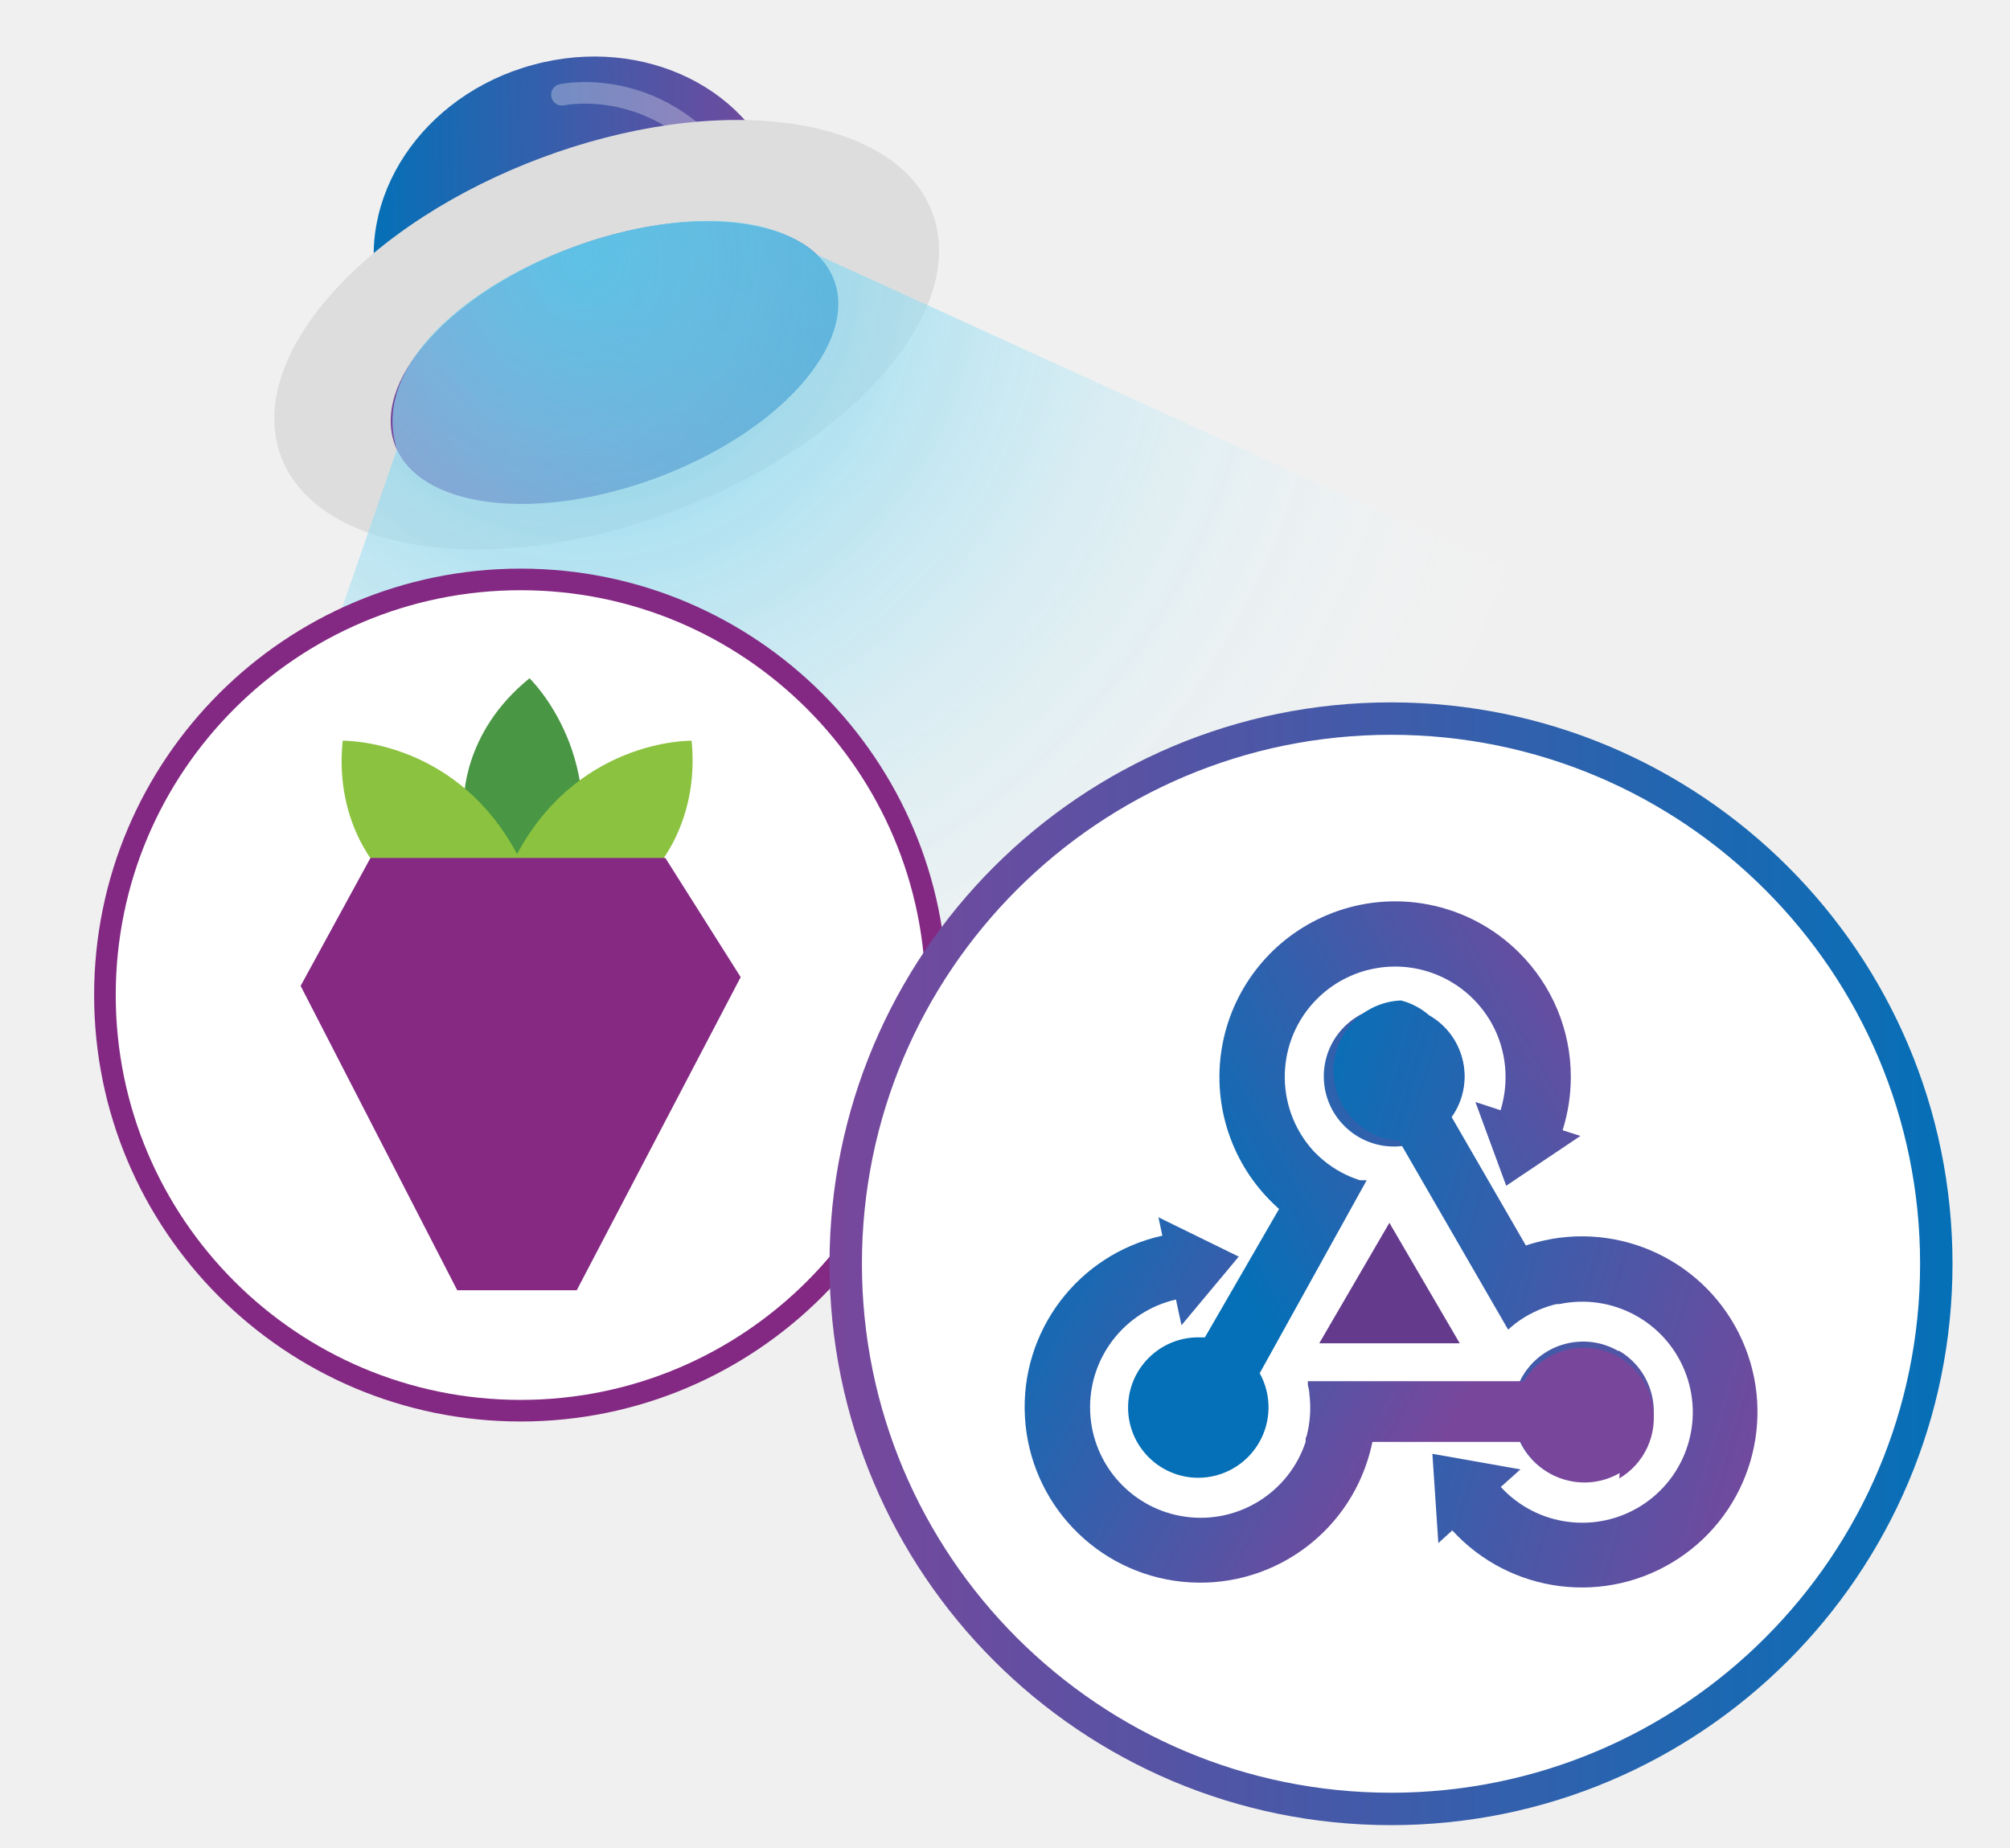
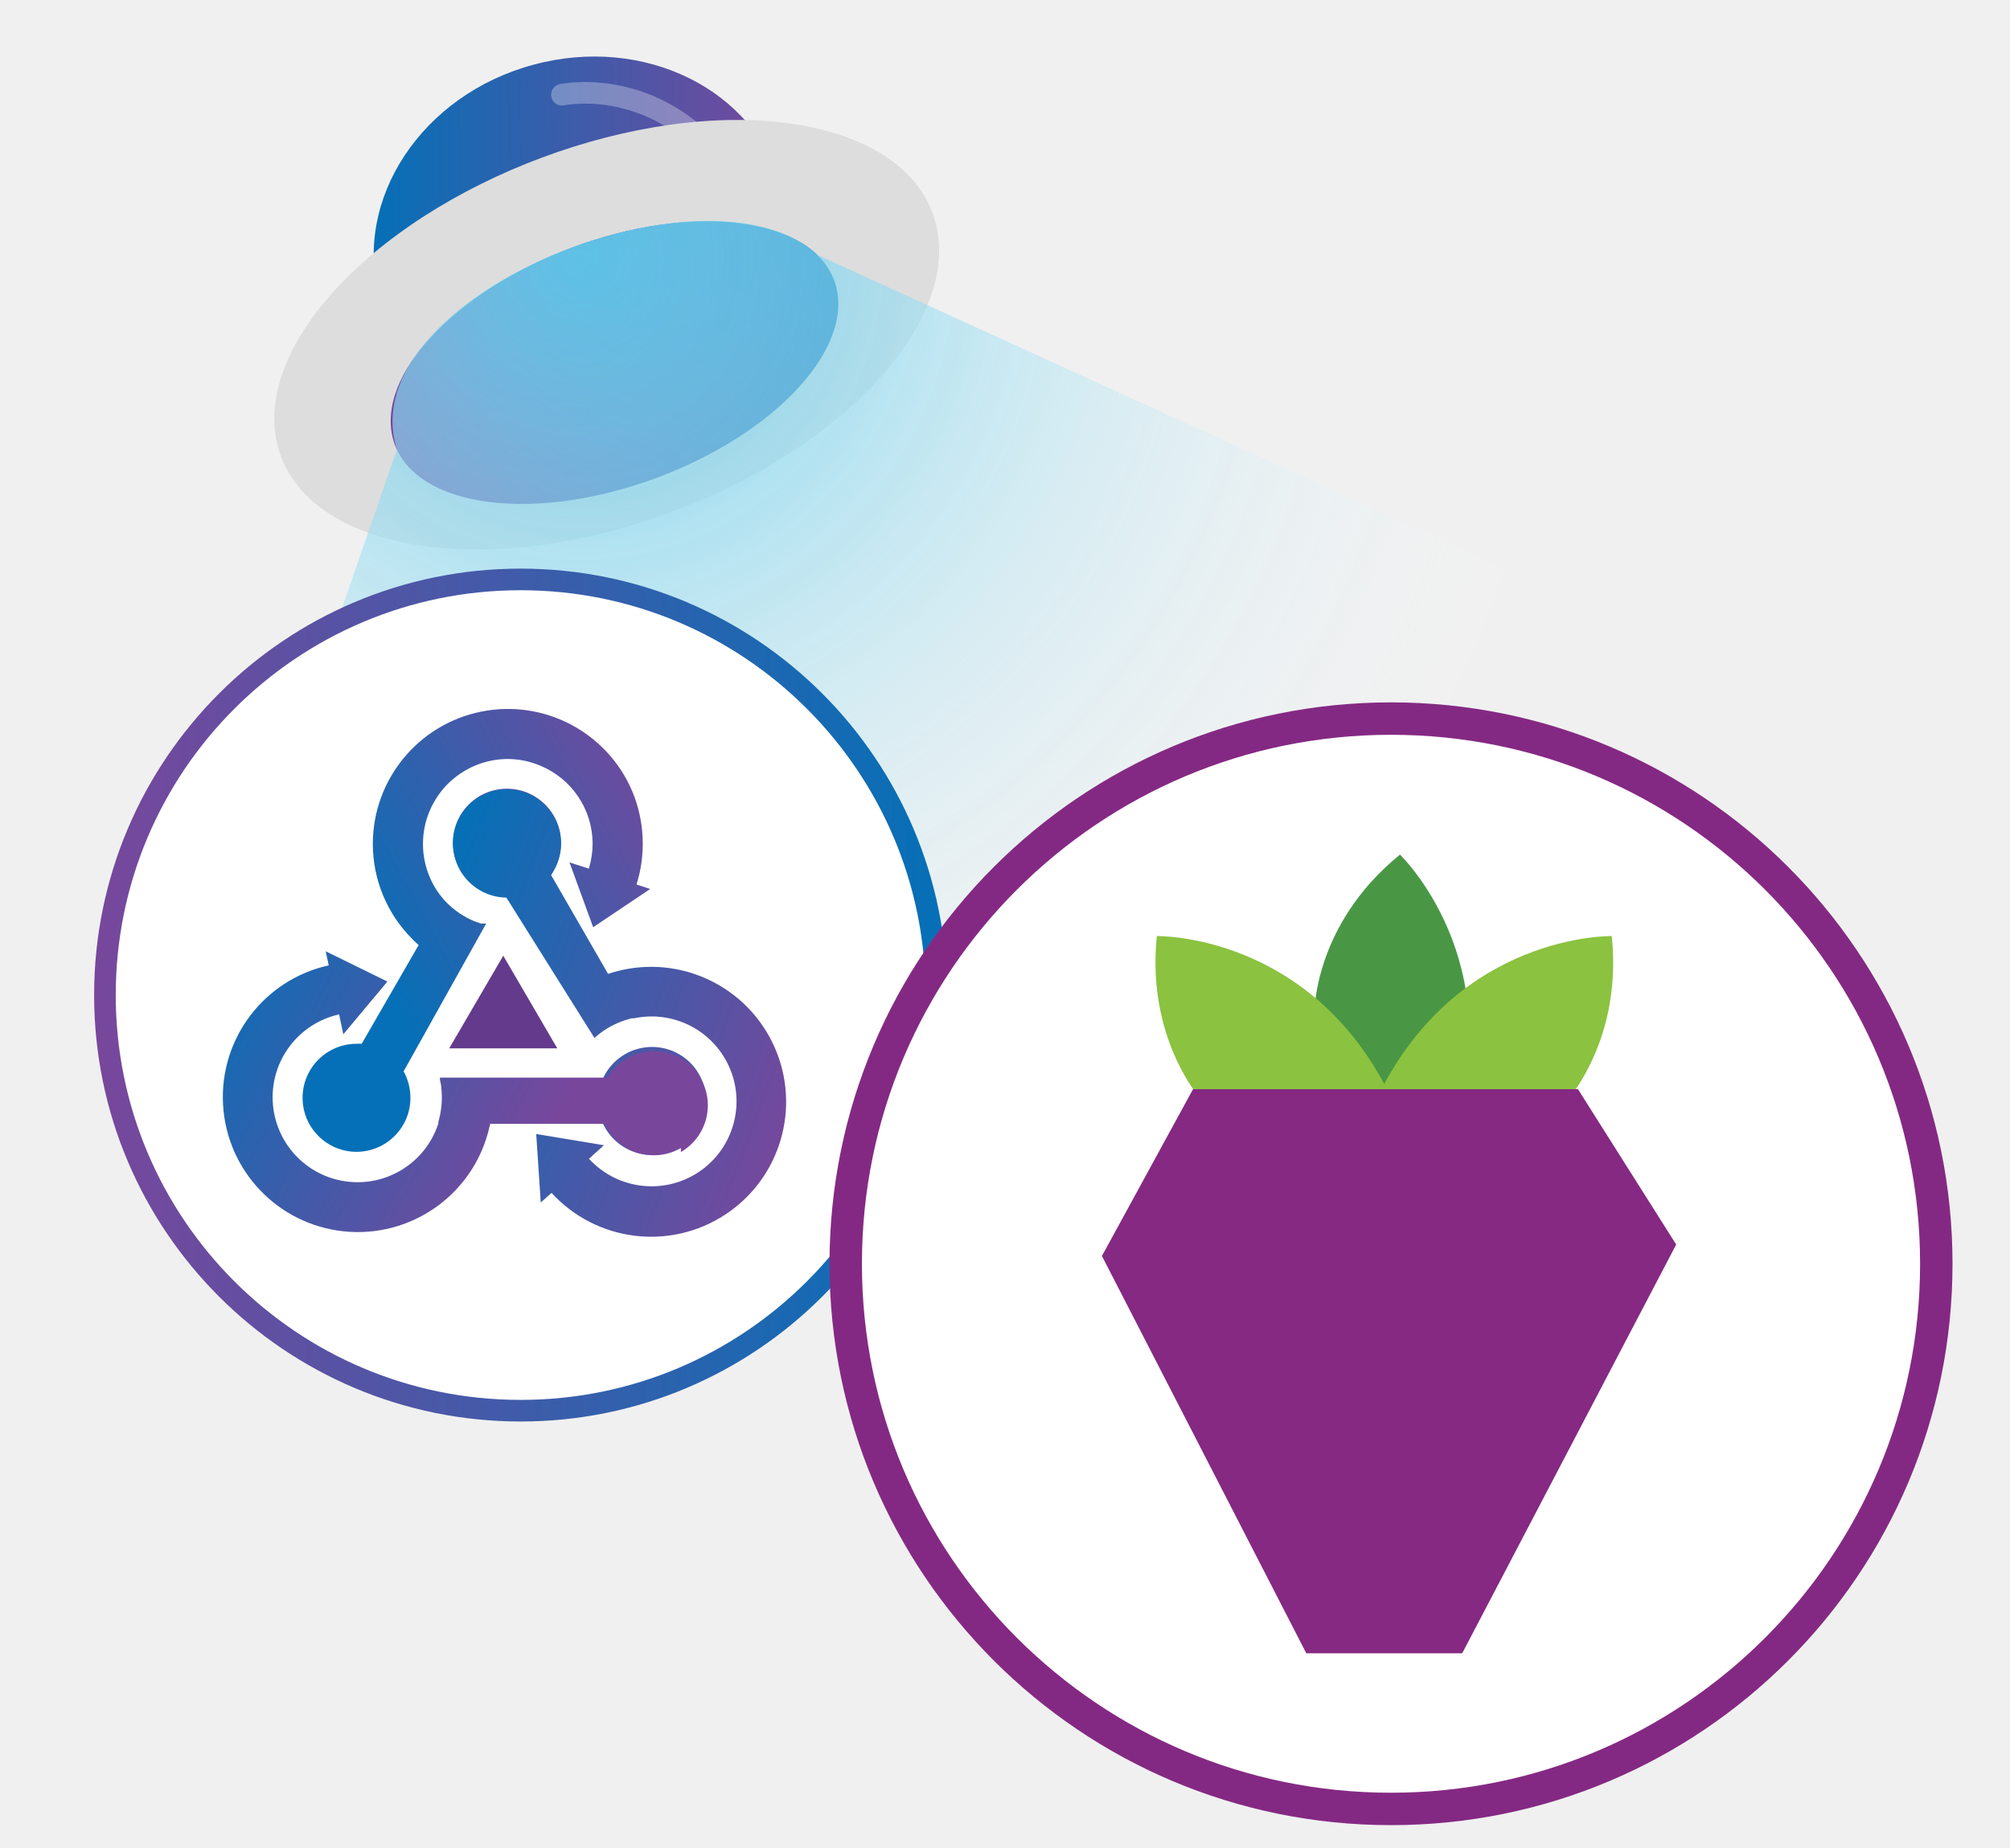
<svg xmlns="http://www.w3.org/2000/svg" xmlns:xlink="http://www.w3.org/1999/xlink" id="Layer_1" data-name="Layer 1" viewBox="0 0 186 171">
  <defs>
-     <style>.cls-1{fill:url(#linear-gradient);}.cls-2{fill:none;stroke:#fff;stroke-linecap:round;opacity:0.3;}.cls-2,.cls-6,.cls-7{stroke-miterlimit:10;}.cls-2,.cls-6{stroke-width:2px;}.cls-3{fill:#ddd;}.cls-4{fill:url(#linear-gradient-2);}.cls-5{opacity:0.9;fill:url(#radial-gradient);}.cls-6,.cls-7{fill:#fff;}.cls-6{stroke:#842983;}.cls-7{stroke-width:3px;stroke:url(#linear-gradient-3);}.cls-8{fill:url(#linear-gradient-4);}.cls-9{fill:url(#linear-gradient-5);}.cls-10{fill:url(#linear-gradient-6);}.cls-11{fill:#643a8c;}.cls-12{fill:#499744;}.cls-13{fill:#8bc23f;}.cls-14{fill:#852983;}</style>
+     <style>.cls-1{fill:url(#linear-gradient);}.cls-2{fill:none;stroke:#fff;stroke-linecap:round;opacity:0.3;}.cls-2,.cls-6,.cls-7{stroke-miterlimit:10;}.cls-2,.cls-6{stroke-width:2px;}.cls-3{fill:#ddd;}.cls-4{fill:url(#linear-gradient-2);}.cls-5{opacity:0.9;fill:url(#radial-gradient);}.cls-6,.cls-7{fill:#fff;}.cls-6{stroke:url(#linear-gradient-3);}.cls-7{stroke:#842983;stroke-width:3px;}.cls-8{fill:#499744;}.cls-9{fill:#8bc23f;}.cls-10{fill:#852983;}.cls-11{fill:url(#linear-gradient-4);}.cls-12{fill:url(#linear-gradient-5);}.cls-13{fill:url(#linear-gradient-6);}.cls-14{fill:#643a8c;}</style>
    <linearGradient id="linear-gradient" x1="22.27" y1="34.42" x2="60.48" y2="34.42" gradientTransform="translate(11.88 -12.95) rotate(-0.67)" gradientUnits="userSpaceOnUse">
      <stop offset="0" stop-color="#0570b7" />
      <stop offset="1" stop-color="#78479c" />
    </linearGradient>
    <linearGradient id="linear-gradient-2" x1="-1036.75" y1="-1428.84" x2="-993.58" y2="-1428.84" gradientTransform="translate(-1504.19 -763.48) rotate(152.44)" xlink:href="#linear-gradient" />
    <radialGradient id="radial-gradient" cx="109.54" cy="-54.34" r="93.47" gradientTransform="translate(-60.89 66.17) rotate(6.19)" gradientUnits="userSpaceOnUse">
      <stop offset="0" stop-color="#62ccec" />
      <stop offset="1" stop-color="#fff" stop-opacity="0" />
    </radialGradient>
-     <linearGradient id="linear-gradient-3" x1="76.76" y1="116.97" x2="180.68" y2="116.97" gradientUnits="userSpaceOnUse">
+     <linearGradient id="linear-gradient-3" x1="8.71" y1="92.1" x2="87.64" y2="92.1" gradientUnits="userSpaceOnUse">
      <stop offset="0" stop-color="#78479c" />
      <stop offset="1" stop-color="#0570b7" />
    </linearGradient>
-     <linearGradient id="linear-gradient-4" x1="-473.35" y1="-415.65" x2="-473.51" y2="-415.76" gradientTransform="matrix(216.84, 0, 0, -276.25, 102788.97, -114740.46)" xlink:href="#linear-gradient-3" />
-     <linearGradient id="linear-gradient-5" x1="-471.72" y1="-407.91" x2="-471.68" y2="-408.1" gradientTransform="matrix(-108.42, 187.79, 239.14, 138.07, 46569.67, 145033.88)" xlink:href="#linear-gradient-3" />
-     <linearGradient id="linear-gradient-6" x1="-481.02" y1="-410.58" x2="-481.17" y2="-410.69" gradientTransform="matrix(-108.42, -187.79, -239.14, 138.07, -150251.37, -33517.63)" xlink:href="#linear-gradient" />
+     <linearGradient id="linear-gradient-4" x1="-473.75" y1="-415.59" x2="-473.87" y2="-415.67" gradientTransform="matrix(216.84, 0, 0, -276.25, 102788.97, -114740.46)" xlink:href="#linear-gradient-3" />
+     <linearGradient id="linear-gradient-5" x1="-471.62" y1="-408.25" x2="-471.6" y2="-408.39" gradientTransform="matrix(-108.42, 187.79, 239.14, 138.07, 46569.67, 145033.88)" xlink:href="#linear-gradient-3" />
+     <linearGradient id="linear-gradient-6" x1="-480.74" y1="-410.4" x2="-480.86" y2="-410.49" gradientTransform="matrix(-108.42, -187.79, -239.14, 138.07, -150251.37, -33517.63)" xlink:href="#linear-gradient" />
  </defs>
  <path class="cls-1" d="M49.33,6c10.27-2.8,20.55,2.29,23,11.37S67.46,32.78,57.18,35.58s-19.68,1-22.09-8.09S39.05,8.78,49.33,6Z" />
  <path class="cls-2" d="M52,8.77s10.45-2.28,16.88,9.52" />
  <path class="cls-3" d="M81.71,34.65c-9.44,10.8-28.54,17.9-42.66,15.86s-17.92-12.45-8.47-23.2S59.12,9.41,73.24,11.45,91.15,23.85,81.71,34.65Z" />
  <path class="cls-4" d="M74,35.76c-6.43,7.12-19.3,11.9-28.76,10.7s-11.94-8-5.51-15.09S59,19.46,68.49,20.67,80.41,28.62,74,35.76Z" />
  <path class="cls-5" d="M36.73,41.61,0,147.59l172,18.66,10.2-94L75.59,23.57C65.61,14.23,32.29,27.46,36.73,41.61Z" />
  <circle class="cls-6" cx="48.18" cy="92.1" r="38.47" />
  <circle class="cls-7" cx="128.72" cy="116.97" r="50.46" />
+   <path class="cls-8" d="M129.55,79.1S139.88,89,134.34,105s-12.72-11-12.72-11S121.4,85.73,129.55,79.1Z" />
+   <path class="cls-9" d="M149.15,86.64s-14.31-.3-21.68,14.91,16.76,1.23,16.76,1.23S150.22,97.09,149.15,86.64Z" />
+   <path class="cls-9" d="M107.05,86.64s14.3-.3,21.67,14.91S112,102.78,112,102.78,106,97.09,107.05,86.64Z" />
+   <polygon class="cls-10" points="110.4 100.81 101.97 116.25 120.88 153.02 135.31 153.02 155.11 115.19 146.02 100.81 110.4 100.81" />
  <g id="Symbol">
-     <path id="Path_5168" data-name="Path 5168" class="cls-8" d="M104.39,130.28a6.5,6.5,0,0,1,6.5-6.5l.61,0,6.86-11.88c-.26-.23-.51-.47-.76-.72a16.26,16.26,0,0,1,5.17-26.47,16.24,16.24,0,0,1,17.82,3.48,16.21,16.21,0,0,1,4.77,11.5,16.46,16.46,0,0,1-.76,4.92l1.65.53-6.87,4.61L136.53,102l2.33.76a10.54,10.54,0,0,0,.46-3.05,10.25,10.25,0,0,0-.8-4,10.25,10.25,0,0,0-5.44-5.44,10.22,10.22,0,0,0-11.21,2.19,10.2,10.2,0,0,0-.39,14h0l.06.07,0,0v0l0,0h0l0,0h0l.21.21a10,10,0,0,0,3.25,2.19h0l0,0h0c.28.11.56.22.84.31h.63L116.57,127.1a6.52,6.52,0,0,1-5.68,9.68h0A6.5,6.5,0,0,1,104.39,130.28ZM122.5,99.62a6.51,6.51,0,0,1,6.51-6.5h0a6.5,6.5,0,1,1-6.51,6.5Z" />
-     <path id="Path_5169" data-name="Path 5169" class="cls-9" d="M132.28,94a6.5,6.5,0,0,1,2.38,8.88,4.45,4.45,0,0,1-.33.51l6.87,11.89c.32-.11.66-.21,1-.3a16.25,16.25,0,1,1-7.81,26.67l-1.29,1.17-.55-8.26L140.7,136l-1.82,1.63a10.23,10.23,0,1,0,5.43-16.93h0l-.09,0h-.17l-.29.07a10.22,10.22,0,0,0-3.52,1.72h0l0,0h0c-.23.18-.46.38-.68.58h0l0,0h0l0,0h0l0,0h0l0,0h0l0,0v0h0l0,0v0l0,0h0l0,0h0l0,0h0l0,0h0l0,0h0l0,0,0,0-10.09-17.47a6.51,6.51,0,0,1,.18-13A6.39,6.39,0,0,1,132.28,94Zm17.5,31a6.51,6.51,0,1,1-8.89,2.38A6.51,6.51,0,0,1,149.78,125.06Z" />
-     <path id="Path_5170" data-name="Path 5170" class="cls-10" d="M149.88,136.34A6.52,6.52,0,0,1,141,134q-.15-.27-.27-.54H127c-.07.34-.15.67-.24,1a16.25,16.25,0,1,1-19.2-20.09l-.36-1.7,7.43,3.64-5.3,6.35-.51-2.38a10.23,10.23,0,1,0,12,13.17h0s0-.06,0-.09l0-.05v0l0,0v-.07c0-.09,0-.19.08-.28a10.32,10.32,0,0,0,.27-3.91h0v0h0c0-.29-.09-.59-.15-.88h0v0h0v0h0v0h0v-.25h0v-.08h0v0h0v0l0,0H141a6.5,6.5,0,1,1,8.84,9Z" />
-     <path id="Path_5171" data-name="Path 5171" class="cls-11" d="M128.57,113.18l6.51,11.15h-13Z" />
+     <path id="Path_5168" data-name="Path 5168" class="cls-11" d="M28,101.61a5,5,0,0,1,5-5,3.62,3.62,0,0,1,.47,0l5.27-9.14c-.2-.17-.39-.36-.58-.55a12.43,12.43,0,0,1-3.66-8.83,12.5,12.5,0,0,1,24-4.87,12.6,12.6,0,0,1,.4,8.65l1.27.41-5.28,3.54-2.19-6,1.79.58a8.09,8.09,0,0,0,.35-2.34A7.84,7.84,0,0,0,50,70.87,7.77,7.77,0,0,0,47,70.25a7.86,7.86,0,0,0-3.06.62,8.15,8.15,0,0,0-2.5,1.68,8,8,0,0,0-1.68,2.5,7.86,7.86,0,0,0,0,6.12,7.62,7.62,0,0,0,1.38,2.17h0l.05.06,0,0h0l0,0h0l0,0h0l.16.16a7.89,7.89,0,0,0,2.5,1.69h0l.65.23h.49L37.35,99.16a5.1,5.1,0,0,1,.63,2.45,5,5,0,0,1-5,5h0A5,5,0,0,1,28,101.61ZM41.91,78a5,5,0,0,1,5-5h0a5,5,0,1,1-5,5Z" />
+     <path id="Path_5169" data-name="Path 5169" class="cls-12" d="M49.42,73.75a5,5,0,0,1,1.83,6.83A3.73,3.73,0,0,1,51,81l5.27,9.14c.26-.09.51-.16.77-.23a12.49,12.49,0,1,1-6,20.5l-1,.89-.42-6.34L55.89,106l-1.39,1.25a7.86,7.86,0,1,0,4.17-13h-.21l-.22.06a7.73,7.73,0,0,0-2.7,1.32h0l0,0h0c-.19.14-.36.29-.53.44h0l0,0h0l0,0h0l0,0h0v0h0v0h0v0h0l0,0h0l0,0h0l0,0h0v0l0,0L46.86,83.08a5,5,0,1,1,.13-10A5,5,0,0,1,49.42,73.75ZM62.87,97.59A5,5,0,1,1,56,99.42,5,5,0,0,1,62.87,97.59Z" />
+     <path id="Path_5170" data-name="Path 5170" class="cls-13" d="M63,106.26a5,5,0,0,1-6.83-1.83,4,4,0,0,1-.21-.41H45.36c-.06.26-.12.52-.19.78A12.49,12.49,0,1,1,30.42,89.35l-.28-1.3,5.71,2.8-4.08,4.88-.39-1.84A7.86,7.86,0,1,0,40.56,104h0l0-.07v0h0v-.08h0l.06-.22a8,8,0,0,0,.21-3h0v0h0c0-.23-.07-.45-.12-.68h0v0h0v0h0v0h0v0h0v0h0v-.08h0v-.06h0v0h0v0h0v-.07h15.5a5,5,0,1,1,6.8,6.89Z" />
+     <path id="Path_5171" data-name="Path 5171" class="cls-14" d="M46.57,88.46l5,8.57h-10Z" />
  </g>
-   <path class="cls-12" d="M49,62.78s7.92,7.58,3.67,19.82-9.74-8.41-9.74-8.41S42.71,67.86,49,62.78Z" />
-   <path class="cls-13" d="M64,68.56S53,68.32,47.36,80s12.84.94,12.84.94S64.79,76.57,64,68.56Z" />
-   <path class="cls-13" d="M31.71,68.56s11-.24,16.61,11.42-12.84.94-12.84.94S30.89,76.57,31.71,68.56Z" />
-   <polygon class="cls-14" points="34.28 79.41 27.82 91.25 42.31 119.42 53.37 119.42 68.54 90.44 61.57 79.41 34.28 79.41" />
</svg>
